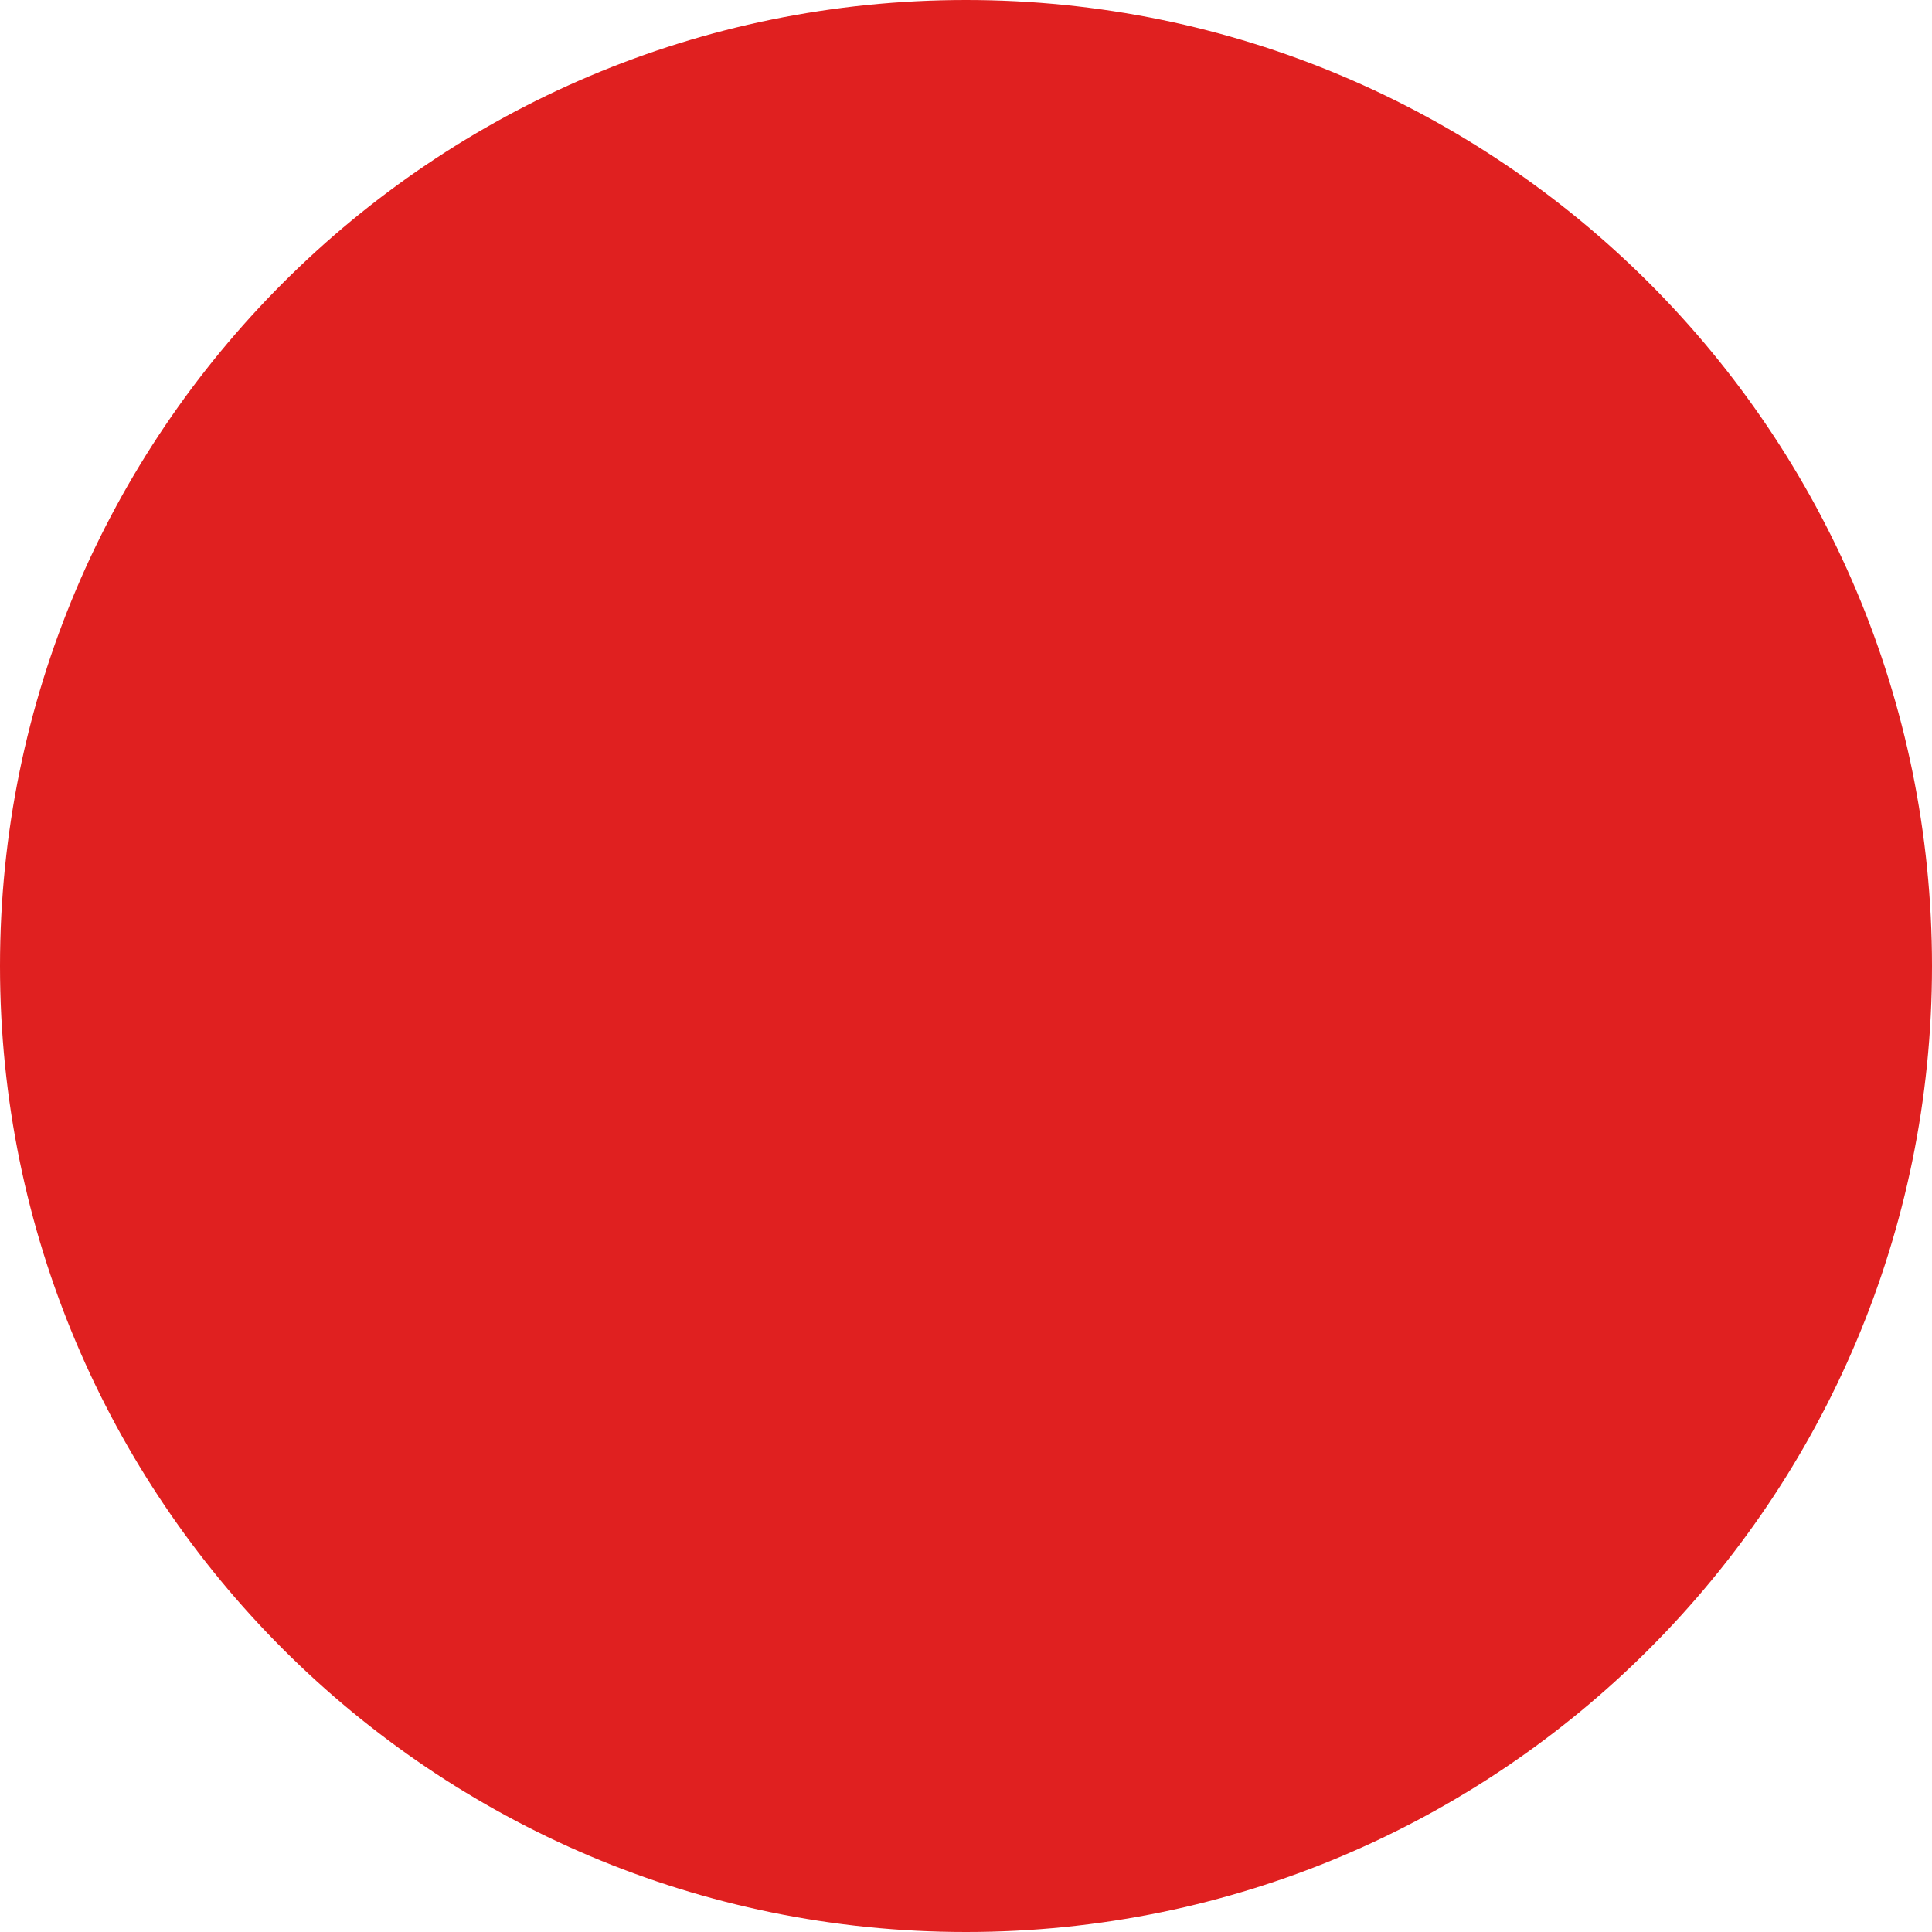
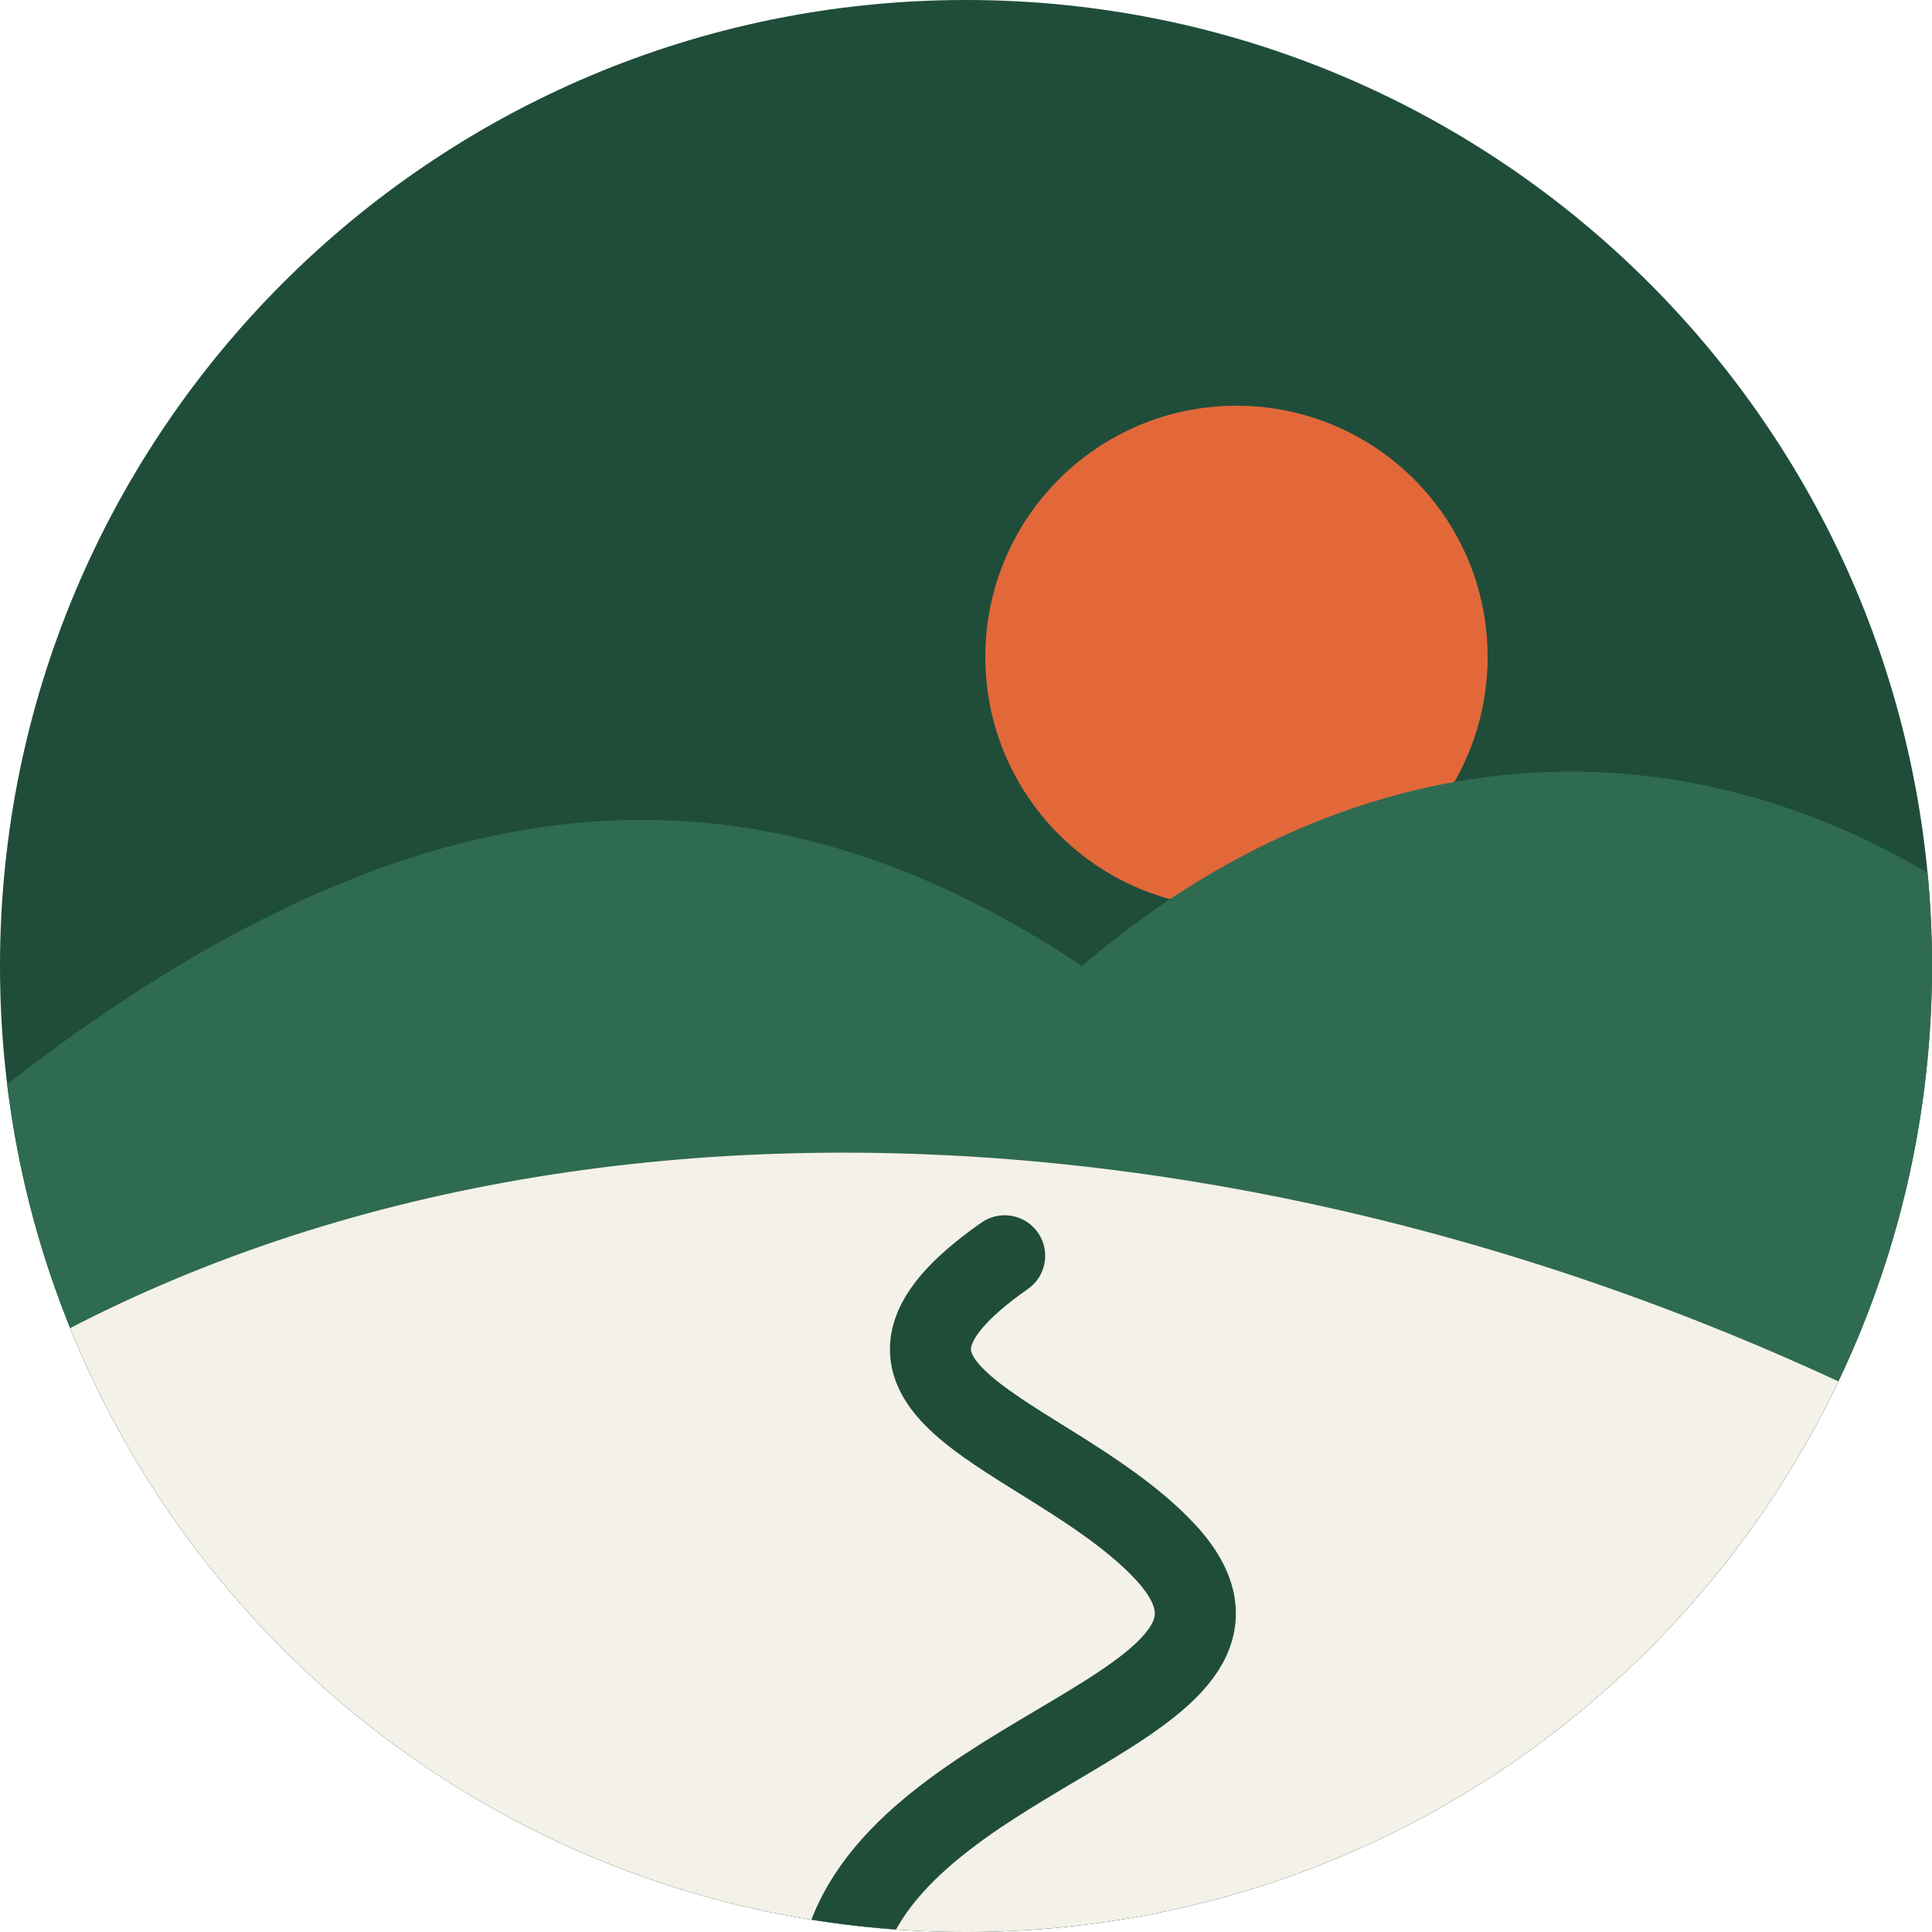
- <svg xmlns="http://www.w3.org/2000/svg" width="87px" height="87px" viewBox="0 0 87 87" version="1.1">
-   <g id="Page-1" stroke="none" stroke-width="1" fill="none" fill-rule="evenodd">
-     <g id="c" transform="translate(-7, -7)" fill="#E02020">
-       <circle id="Oval" cx="50.5" cy="50.5" r="43.5" />
-     </g>
+ <svg xmlns="http://www.w3.org/2000/svg" width="87" height="87" viewBox="0 0 87 87">
+   <defs>
+     <clipPath id="hs-fav">
+       <circle cx="43.5" cy="43.5" r="43.5" />
+     </clipPath>
+   </defs>
+   <circle cx="43.5" cy="43.5" r="43.5" fill="#1f4d3a" />
+   <g clip-path="url(#hs-fav)">
+     <circle cx="55.68" cy="29.58" r="11.31" fill="#e2683a" />
+     <path d="M-1.74 50.46 C17.40 34.80 33.06 33.06 48.72 43.50 C60.90 33.06 76.56 31.32 90.48 41.76 L90.48 90.48 L-1.74 90.48 Z" fill="#2f6b50" />
+     <path d="M-1.74 62.64 C22.62 46.98 59.16 48.72 90.48 66.12 L90.48 90.48 L-1.74 90.48 Z" fill="#f4f1e8" />
+     <path d="M38.28 87.00 C41.76 78.30 59.16 76.56 52.20 69.60 C46.98 64.38 36.54 62.64 45.24 56.55" fill="none" stroke="#1f4d3a" stroke-width="3.65" stroke-linecap="round" />
  </g>
</svg>
